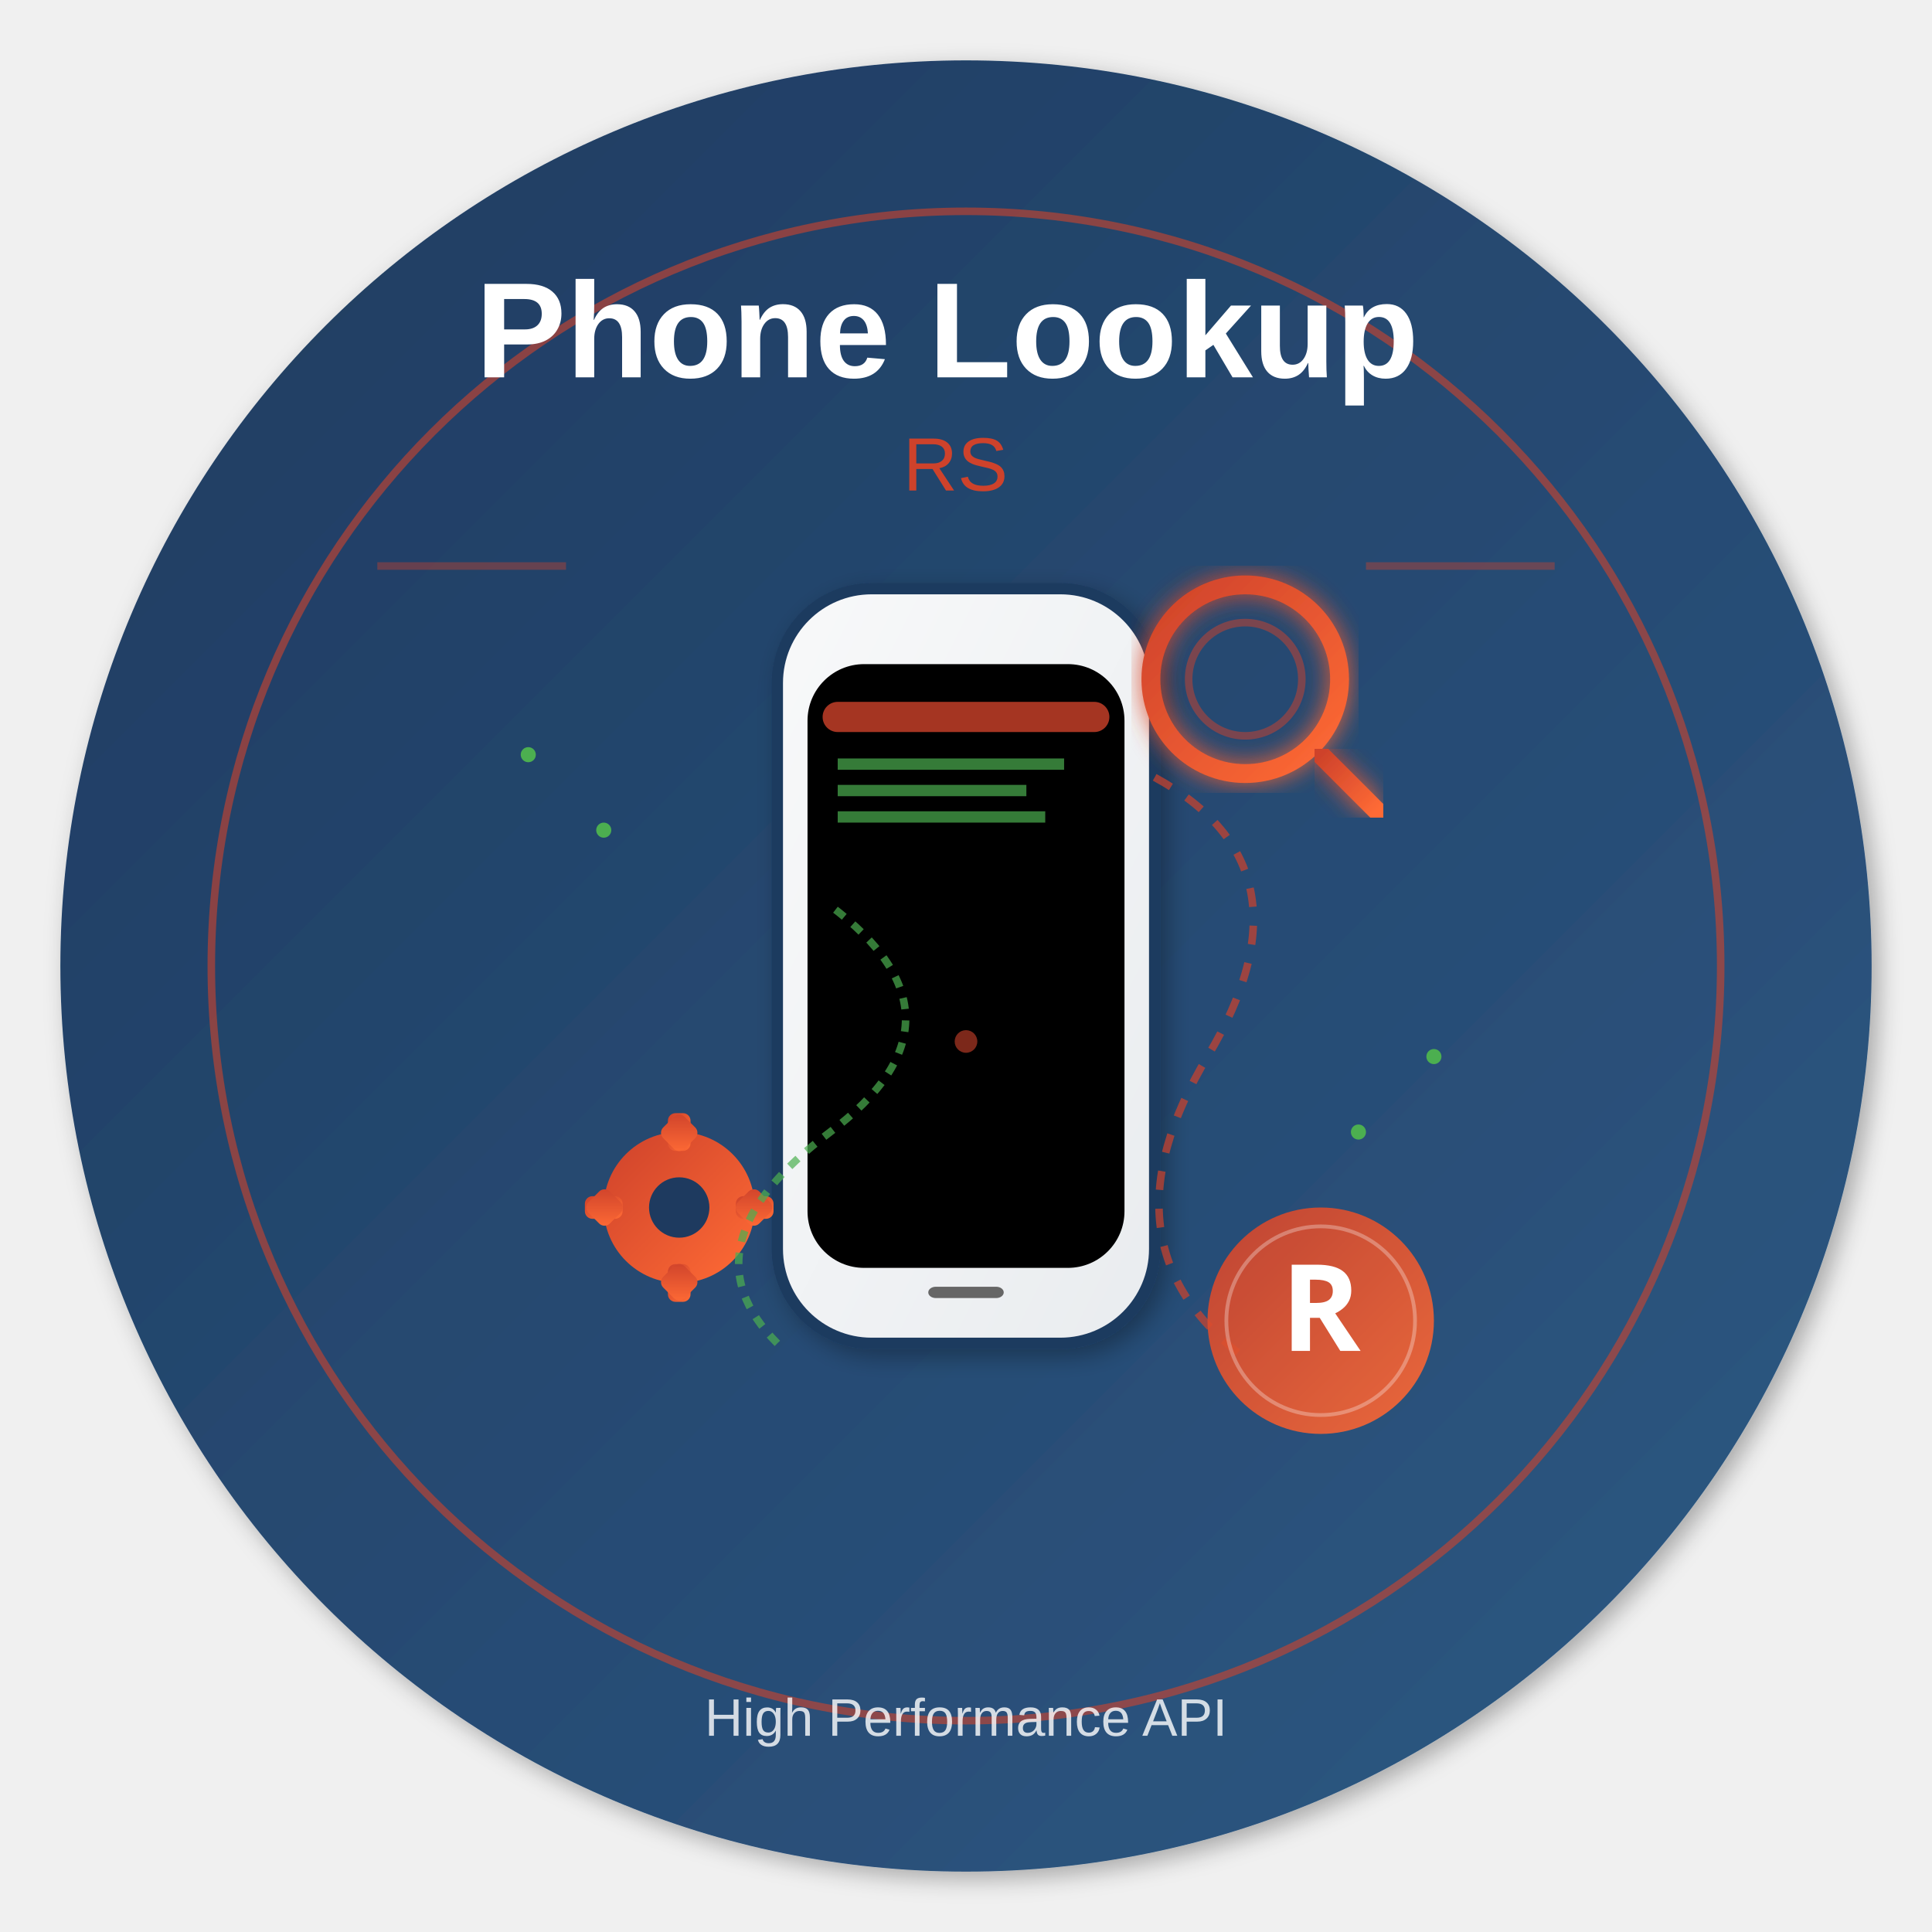
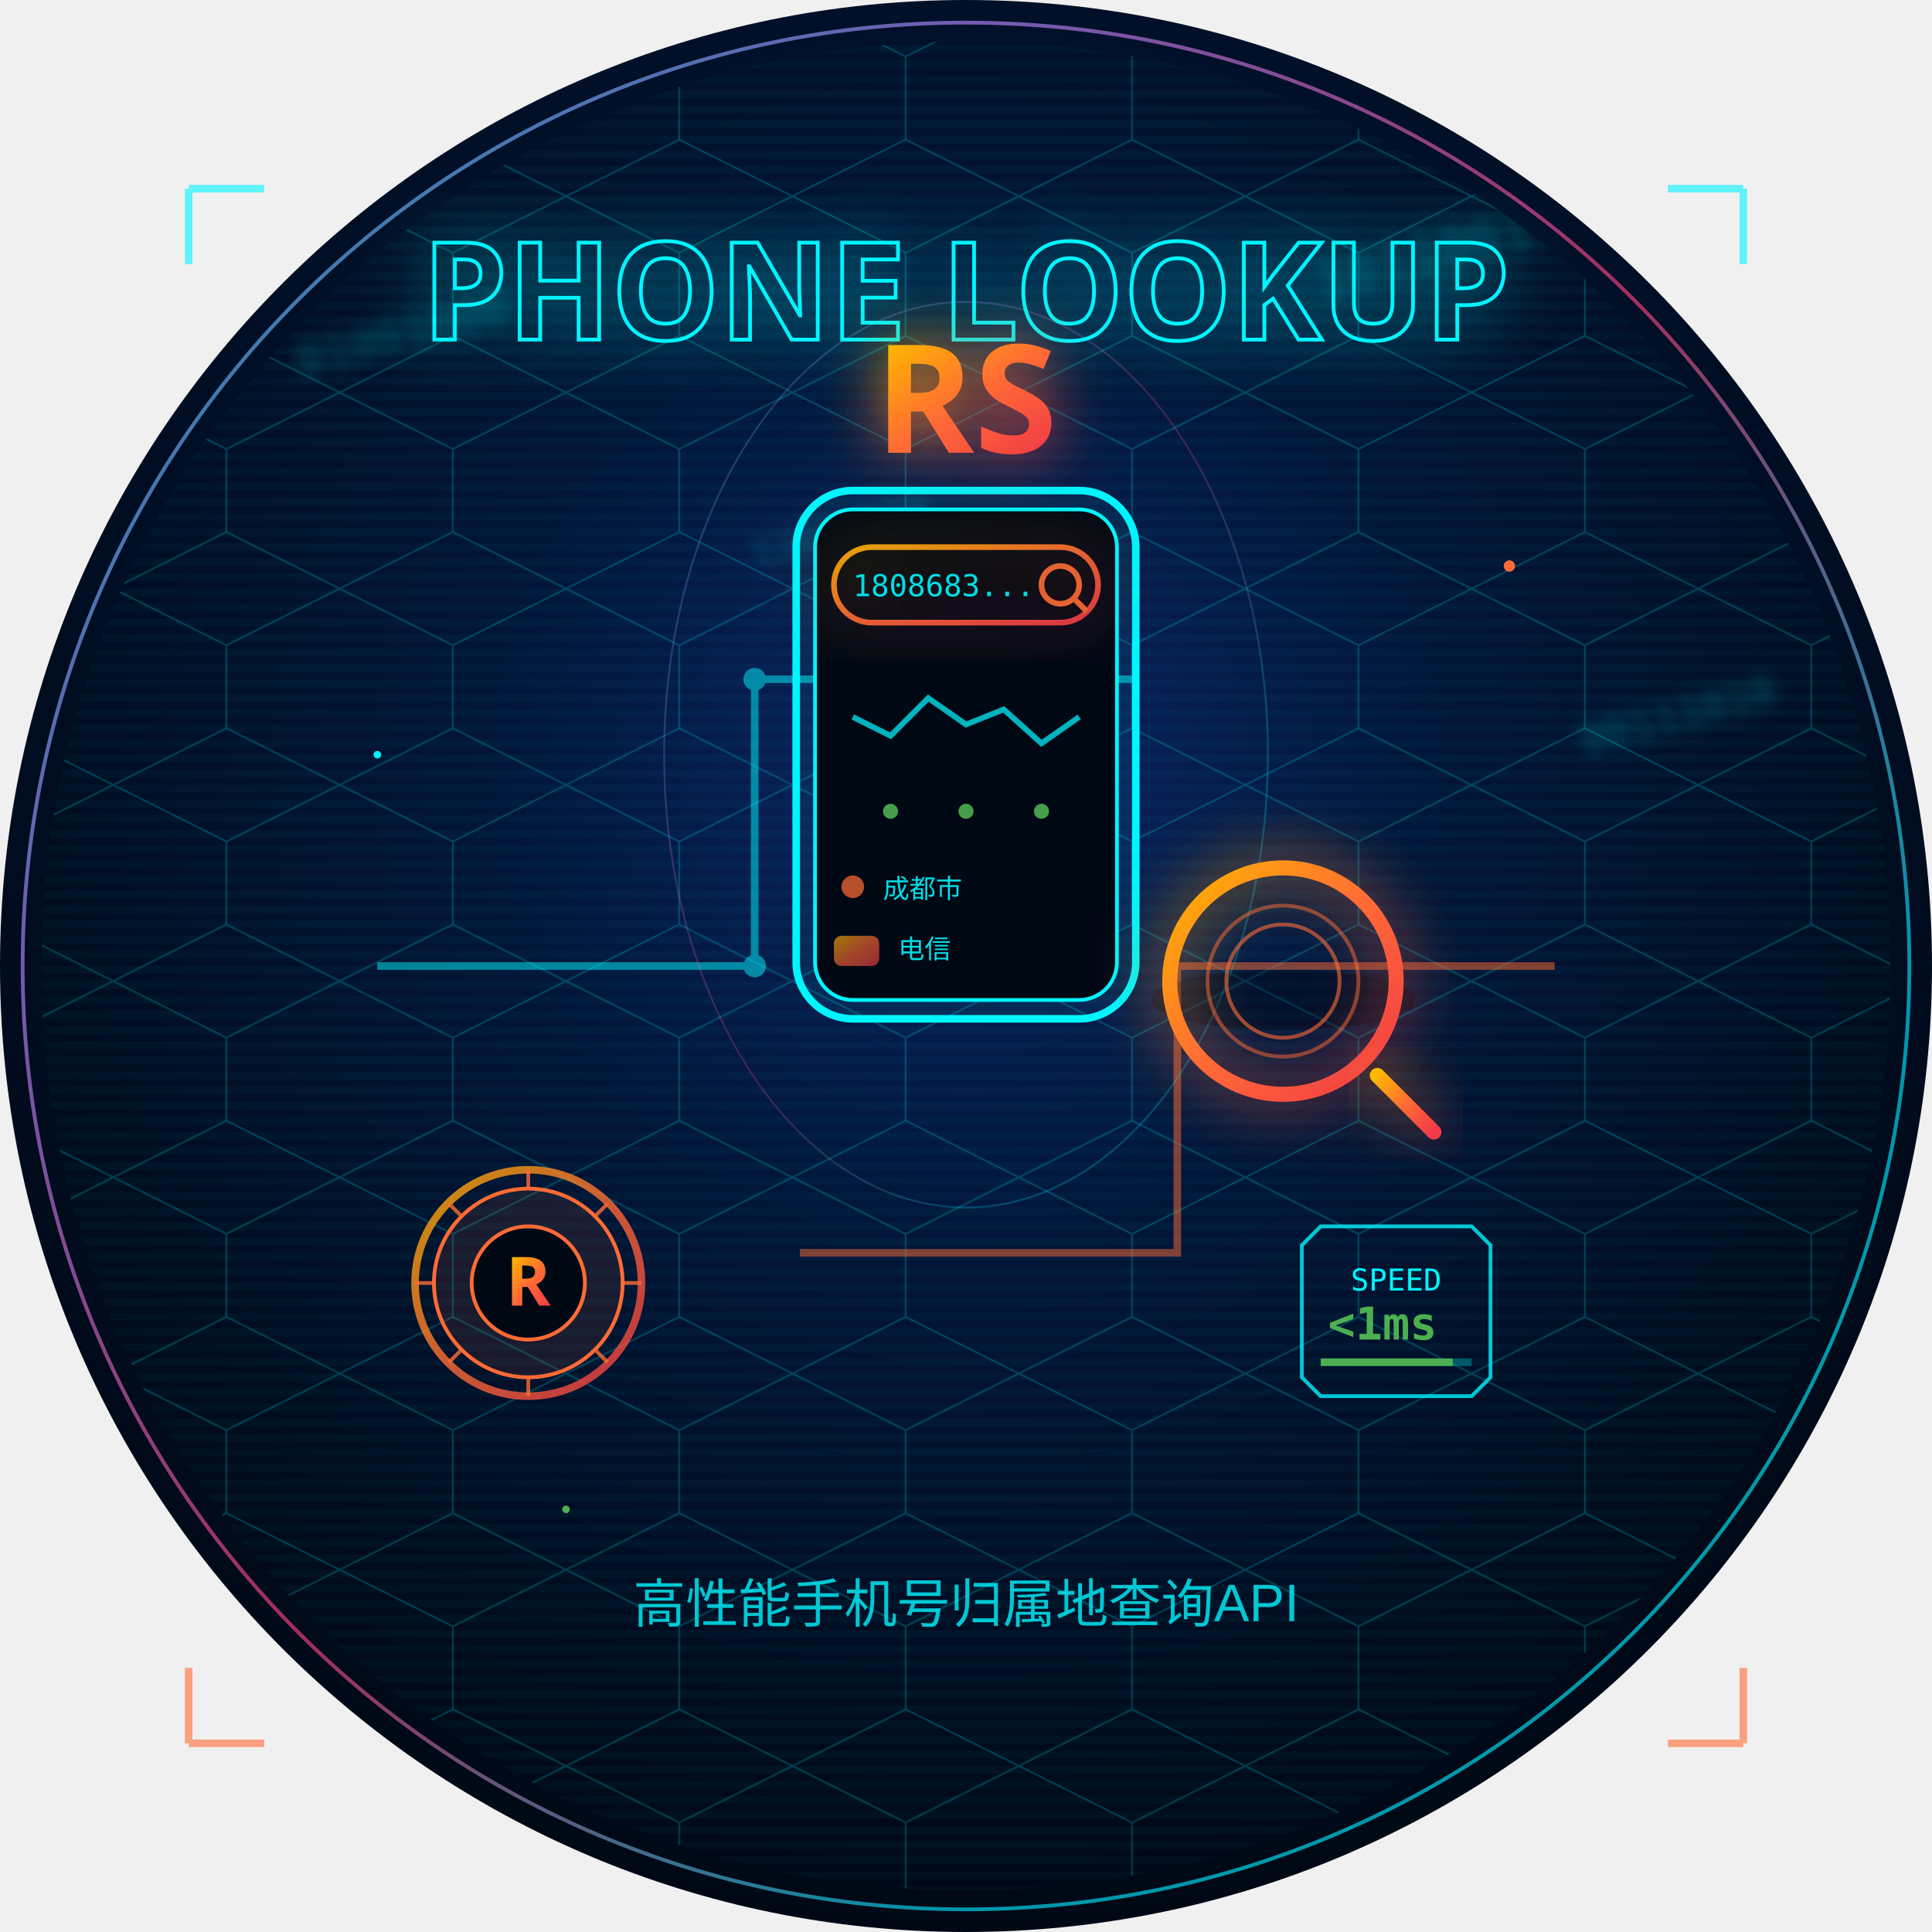
<svg xmlns="http://www.w3.org/2000/svg" width="512" height="512" viewBox="0 0 512 512">
  <defs>
-     <linearGradient id="rustGradient" x1="0%" y1="0%" x2="100%" y2="100%">
-       <stop offset="0%" style="stop-color:#CE422B;stop-opacity:1" />
-       <stop offset="100%" style="stop-color:#FF6B35;stop-opacity:1" />
+     <radialGradient id="spaceGradient" cx="50%" cy="40%" r="60%">
+       <stop offset="0%" style="stop-color:#0A2463;stop-opacity:1" />
+       <stop offset="40%" style="stop-color:#011638;stop-opacity:1" />
+       <stop offset="100%" style="stop-color:#000814;stop-opacity:1" />
+     </radialGradient>
+     <linearGradient id="neonOrange" x1="0%" y1="0%" x2="100%" y2="100%">
+       <stop offset="0%" style="stop-color:#FFB700;stop-opacity:1" />
+       <stop offset="50%" style="stop-color:#FF6B35;stop-opacity:1" />
+       <stop offset="100%" style="stop-color:#F03A47;stop-opacity:1" />
    </linearGradient>
-     <linearGradient id="blueGradient" x1="0%" y1="0%" x2="100%" y2="100%">
-       <stop offset="0%" style="stop-color:#1E3A5F;stop-opacity:1" />
-       <stop offset="100%" style="stop-color:#2E5984;stop-opacity:1" />
+     <linearGradient id="holographic" x1="0%" y1="0%" x2="100%" y2="100%">
+       <stop offset="0%" style="stop-color:#00F5FF;stop-opacity:0.8" />
+       <stop offset="25%" style="stop-color:#B388FF;stop-opacity:0.8" />
+       <stop offset="50%" style="stop-color:#FF4081;stop-opacity:0.8" />
+       <stop offset="75%" style="stop-color:#00E5FF;stop-opacity:0.8" />
+       <stop offset="100%" style="stop-color:#00F5FF;stop-opacity:0.8" />
    </linearGradient>
-     <linearGradient id="phoneGradient" x1="0%" y1="0%" x2="100%" y2="100%">
-       <stop offset="0%" style="stop-color:#F8F9FA;stop-opacity:1" />
-       <stop offset="100%" style="stop-color:#E9ECEF;stop-opacity:1" />
-     </linearGradient>
-     <filter id="glow">
-       <feGaussianBlur stdDeviation="3" result="coloredBlur" />
+     <filter id="neonGlow" x="-50%" y="-50%" width="200%" height="200%">
+       <feGaussianBlur stdDeviation="8" result="coloredBlur" />
+       <feColorMatrix in="coloredBlur" type="matrix" values="1 0 0 0 0.9  0 1 0 0 0.4  0 0 1 0 0  0 0 0 1 0" />
      <feMerge>
        <feMergeNode in="coloredBlur" />
        <feMergeNode in="SourceGraphic" />
      </feMerge>
    </filter>
-     <filter id="shadow" x="-50%" y="-50%" width="200%" height="200%">
-       <feDropShadow dx="2" dy="2" stdDeviation="3" flood-color="rgba(0,0,0,0.3)" />
+     <filter id="digitalGlow">
+       <feGaussianBlur stdDeviation="2" />
+       <feColorMatrix type="matrix" values="0 0 0 0 0  0 1 0 0 0.8  0 0 1 0 1  0 0 0 1 0" />
    </filter>
+     <clipPath id="circleClip">
+       <circle cx="256" cy="256" r="245" />
+     </clipPath>
+     <pattern id="scanlines" x="0" y="0" width="100%" height="4" patternUnits="userSpaceOnUse">
+       <rect x="0" y="0" width="100%" height="2" fill="rgba(0,245,255,0.1)" />
+     </pattern>
  </defs>
-   <circle cx="256" cy="256" r="240" fill="url(#blueGradient)" filter="url(#shadow)">
-     <animate attributeName="r" values="240;245;240" dur="3s" repeatCount="indefinite" />
+   <circle cx="256" cy="256" r="256" fill="url(#spaceGradient)" />
+   <circle cx="256" cy="256" r="250" fill="none" stroke="url(#holographic)" stroke-width="1" opacity="0.8">
+     <animate attributeName="stroke-dasharray" values="0 1570;785 785;0 1570" dur="4s" repeatCount="indefinite" />
  </circle>
-   <circle cx="256" cy="256" r="200" fill="none" stroke="#CE422B" stroke-width="2" opacity="0.6">
-     <animate attributeName="stroke-dasharray" values="0 1256;628 628;0 1256" dur="4s" repeatCount="indefinite" />
-     <animateTransform attributeName="transform" type="rotate" values="0 256 256;360 256 256" dur="8s" repeatCount="indefinite" />
-   </circle>
-   <g transform="translate(206, 156)">
-     <rect x="0" y="0" width="100" height="200" rx="25" ry="25" fill="url(#phoneGradient)" stroke="#1E3A5F" stroke-width="3" filter="url(#shadow)" />
-     <rect x="8" y="20" width="84" height="160" rx="15" ry="15" fill="#000000" />
-     <rect x="12" y="30" width="76" height="8" rx="4" fill="#CE422B" opacity="0.8">
-       <animate attributeName="opacity" values="0.8;1;0.8" dur="2s" repeatCount="indefinite" />
-     </rect>
-     <rect x="16" y="45" width="60" height="3" fill="#4CAF50" opacity="0.7" />
-     <rect x="16" y="52" width="50" height="3" fill="#4CAF50" opacity="0.7" />
-     <rect x="16" y="59" width="55" height="3" fill="#4CAF50" opacity="0.7" />
-     <g opacity="0.6">
-       <circle cx="50" cy="120" r="3" fill="#CE422B">
-         <animate attributeName="r" values="3;8;3" dur="1.5s" repeatCount="indefinite" />
-         <animate attributeName="opacity" values="1;0.3;1" dur="1.5s" repeatCount="indefinite" />
+   <g clip-path="url(#circleClip)">
+     <g opacity="0.2">
+       <defs>
+         <pattern id="hexGrid" width="60" height="52" patternUnits="userSpaceOnUse">
+           <polygon points="30,0 60,15 60,37 30,52 0,37 0,15" fill="none" stroke="#00F5FF" stroke-width="0.5" />
+         </pattern>
+       </defs>
+       <rect width="512" height="512" fill="url(#hexGrid)" />
+     </g>
+     <rect width="512" height="512" fill="url(#scanlines)" opacity="0.3" />
+     <g opacity="0.3" filter="url(#digitalGlow)">
+       <text x="80" y="100" font-family="monospace" font-size="12" fill="#00F5FF" transform="rotate(-15 80 100)">
+         <tspan>01001000</tspan>
+         <animate attributeName="y" values="100;520;100" dur="8s" repeatCount="indefinite" />
+       </text>
+       <text x="200" y="150" font-family="monospace" font-size="10" fill="#00F5FF" transform="rotate(-15 200 150)">
+         <tspan>11010110</tspan>
+         <animate attributeName="y" values="150;570;150" dur="10s" repeatCount="indefinite" />
+       </text>
+       <text x="350" y="80" font-family="monospace" font-size="14" fill="#00F5FF" transform="rotate(-15 350 80)">
+         <tspan>10110011</tspan>
+         <animate attributeName="y" values="80;500;80" dur="9s" repeatCount="indefinite" />
+       </text>
+       <text x="420" y="200" font-family="monospace" font-size="11" fill="#00F5FF" transform="rotate(-15 420 200)">
+         <tspan>00111010</tspan>
+         <animate attributeName="y" values="200;620;200" dur="7s" repeatCount="indefinite" />
+       </text>
+     </g>
+     <g opacity="0.5">
+       <path d="M 100 256 L 200 256 L 200 180 L 300 180" fill="none" stroke="#00F5FF" stroke-width="2">
+         <animate attributeName="stroke-dasharray" values="0 400;200 200;0 400" dur="3s" repeatCount="indefinite" />
+       </path>
+       <circle cx="200" cy="256" r="3" fill="#00F5FF">
+         <animate attributeName="opacity" values="0;1;0" dur="3s" repeatCount="indefinite" />
      </circle>
+       <circle cx="200" cy="180" r="3" fill="#00F5FF">
+         <animate attributeName="opacity" values="0;1;0" dur="3s" begin="0.5s" repeatCount="indefinite" />
+       </circle>
+       <path d="M 412 256 L 312 256 L 312 332 L 212 332" fill="none" stroke="#FF6B35" stroke-width="2">
+         <animate attributeName="stroke-dasharray" values="0 400;200 200;0 400" dur="3s" begin="1s" repeatCount="indefinite" />
+       </path>
    </g>
-     <rect x="40" y="185" width="20" height="3" rx="2" fill="#666" />
  </g>
-   <g transform="translate(330, 180)">
-     <circle cx="0" cy="0" r="25" fill="none" stroke="url(#rustGradient)" stroke-width="5" filter="url(#glow)" />
-     <line x1="20" y1="20" x2="35" y2="35" stroke="url(#rustGradient)" stroke-width="5" stroke-linecap="round" filter="url(#glow)" />
-     <circle cx="0" cy="0" r="15" fill="none" stroke="#CE422B" stroke-width="2" opacity="0.5">
-       <animate attributeName="r" values="15;25;15" dur="2s" repeatCount="indefinite" />
-       <animate attributeName="opacity" values="0.5;0.1;0.5" dur="2s" repeatCount="indefinite" />
+   <g transform="translate(256, 200)">
+     <ellipse cx="0" cy="0" rx="80" ry="120" fill="none" stroke="url(#holographic)" stroke-width="0.5" opacity="0.3">
+       <animate attributeName="stroke-width" values="0.5;2;0.5" dur="3s" repeatCount="indefinite" />
+     </ellipse>
+     <rect x="-45" y="-70" width="90" height="140" rx="15" ry="15" fill="rgba(0,245,255,0.05)" stroke="#00F5FF" stroke-width="2" />
+     <rect x="-40" y="-65" width="80" height="130" rx="10" ry="10" fill="#000814" stroke="#00F5FF" stroke-width="1" />
+     <g opacity="0.9">
+       <rect x="-35" y="-55" width="70" height="20" rx="10" fill="none" stroke="url(#neonOrange)" stroke-width="1.5" filter="url(#neonGlow)" />
+       <circle cx="25" cy="-45" r="5" fill="none" stroke="#FF6B35" stroke-width="1.5" />
+       <line x1="29" y1="-41" x2="32" y2="-38" stroke="#FF6B35" stroke-width="1.5" />
+       <text x="-30" y="-42" font-family="monospace" font-size="8" fill="#00F5FF">1808683...</text>
+       <line x1="-35" y1="-25" x2="35" y2="-25" stroke="url(#holographic)" stroke-width="2" opacity="0.8">
+         <animate attributeName="y1" values="-25;45;-25" dur="2s" repeatCount="indefinite" />
+         <animate attributeName="y2" values="-25;45;-25" dur="2s" repeatCount="indefinite" />
+       </line>
+       <g transform="translate(0, 0)">
+         <polyline points="-30,-10 -20,-5 -10,-15 0,-8 10,-12 20,-3 30,-10" fill="none" stroke="#00F5FF" stroke-width="1.5" opacity="0.8">
+           <animate attributeName="points" values="-30,-10 -20,-5 -10,-15 0,-8 10,-12 20,-3 30,-10;                           -30,-5 -20,-12 -10,-8 0,-15 10,-5 20,-10 30,-5;                           -30,-10 -20,-5 -10,-15 0,-8 10,-12 20,-3 30,-10" dur="1.5s" repeatCount="indefinite" />
+         </polyline>
+         <circle cx="-20" cy="15" r="2" fill="#4CAF50">
+           <animate attributeName="opacity" values="0.3;1;0.3" dur="1s" repeatCount="indefinite" />
+         </circle>
+         <circle cx="0" cy="15" r="2" fill="#4CAF50">
+           <animate attributeName="opacity" values="0.3;1;0.3" dur="1s" begin="0.3s" repeatCount="indefinite" />
+         </circle>
+         <circle cx="20" cy="15" r="2" fill="#4CAF50">
+           <animate attributeName="opacity" values="0.3;1;0.3" dur="1s" begin="0.6s" repeatCount="indefinite" />
+         </circle>
+       </g>
+       <g transform="translate(-30, 35)">
+         <circle cx="0" cy="0" r="3" fill="#FF6B35" opacity="0.8" />
+         <text x="8" y="3" font-family="Arial" font-size="7" fill="#00F5FF">成都市</text>
+       </g>
+       <rect x="-35" y="48" width="12" height="8" rx="2" fill="url(#neonOrange)" opacity="0.7" />
+       <text x="-18" y="54" font-family="Arial" font-size="7" fill="#00F5FF">电信</text>
+     </g>
+   </g>
+   <g transform="translate(340, 260)">
+     <ellipse cx="0" cy="5" rx="35" ry="8" fill="rgba(0,0,0,0.3)" />
+     <circle cx="0" cy="0" r="30" fill="none" stroke="url(#neonOrange)" stroke-width="4" filter="url(#neonGlow)" />
+     <circle cx="0" cy="0" r="20" fill="none" stroke="#FF6B35" stroke-width="1" opacity="0.5" />
+     <line x1="25" y1="25" x2="40" y2="40" stroke="url(#neonOrange)" stroke-width="4" stroke-linecap="round" filter="url(#neonGlow)" />
+     <circle cx="0" cy="0" r="15" fill="none" stroke="#FF6B35" stroke-width="1" opacity="0.6">
+       <animate attributeName="r" values="15;30;15" dur="2s" repeatCount="indefinite" />
+       <animate attributeName="opacity" values="0.6;0;0.6" dur="2s" repeatCount="indefinite" />
    </circle>
  </g>
-   <g transform="translate(180, 320)">
+   <g transform="translate(140, 340)">
    <g>
-       <animateTransform attributeName="transform" type="rotate" values="0 0 0;360 0 0" dur="6s" repeatCount="indefinite" />
-       <circle cx="0" cy="0" r="20" fill="url(#rustGradient)" />
-       <g stroke="none" fill="url(#rustGradient)">
-         <rect x="-3" y="-25" width="6" height="10" rx="2" />
-         <rect x="-3" y="15" width="6" height="10" rx="2" />
-         <rect x="-25" y="-3" width="10" height="6" rx="2" />
-         <rect x="15" y="-3" width="10" height="6" rx="2" />
-         <rect x="-18" y="-18" width="8" height="8" rx="2" transform="rotate(45)" />
-         <rect x="10" y="-18" width="8" height="8" rx="2" transform="rotate(45)" />
-         <rect x="-18" y="10" width="8" height="8" rx="2" transform="rotate(45)" />
-         <rect x="10" y="10" width="8" height="8" rx="2" transform="rotate(45)" />
+       <animateTransform attributeName="transform" type="rotate" values="0 0 0;-360 0 0" dur="10s" repeatCount="indefinite" />
+       <circle cx="0" cy="0" r="30" fill="none" stroke="url(#neonOrange)" stroke-width="2" opacity="0.8" />
+       <circle cx="0" cy="0" r="25" fill="rgba(255,107,53,0.1)" stroke="#FF6B35" stroke-width="1" />
+       <g stroke="#FF6B35" stroke-width="1" fill="none" opacity="0.8">
+         <path d="M 0,-25 L 0,-30 M 0,25 L 0,30 M -25,0 L -30,0 M 25,0 L 30,0" />
+         <path d="M -18,-18 L -21,-21 M 18,-18 L 21,-21 M -18,18 L -21,21 M 18,18 L 21,21" />
      </g>
-       <circle cx="0" cy="0" r="8" fill="#1E3A5F" />
+       <circle cx="0" cy="0" r="15" fill="#000814" stroke="#FF6B35" stroke-width="1" />
+       <text x="0" y="6" text-anchor="middle" font-family="Arial Black" font-size="18" font-weight="bold" fill="url(#neonOrange)">R</text>
    </g>
  </g>
-   <g opacity="0.7">
-     <path d="M 306 206 Q 350 230 320 280 Q 290 330 330 360" fill="none" stroke="#CE422B" stroke-width="2" stroke-dasharray="5,5">
-       <animate attributeName="stroke-dashoffset" values="0;-20" dur="1s" repeatCount="indefinite" />
-     </path>
-     <path d="M 206 356 Q 180 330 220 300 Q 260 270 220 240" fill="none" stroke="#4CAF50" stroke-width="2" stroke-dasharray="3,3">
-       <animate attributeName="stroke-dashoffset" values="0;-15" dur="1.2s" repeatCount="indefinite" />
-     </path>
+   <g transform="translate(370, 350)">
+     <path d="M -25,-15 L -25,-20 L -20,-25 L 20,-25 L 25,-20 L 25,15 L 20,20 L -20,20 L -25,15 Z" fill="none" stroke="#00F5FF" stroke-width="1" opacity="0.8" />
+     <text x="0" y="-8" text-anchor="middle" font-family="monospace" font-size="8" fill="#00F5FF">SPEED</text>
+     <text x="0" y="5" text-anchor="middle" font-family="monospace" font-size="12" font-weight="bold" fill="#4CAF50">
+       &lt;1ms
+       <animate attributeName="fill" values="#4CAF50;#00F5FF;#4CAF50" dur="2s" repeatCount="indefinite" />
+     </text>
+     <rect x="-20" y="10" width="40" height="2" fill="#00F5FF" opacity="0.3" />
+     <rect x="-20" y="10" width="35" height="2" fill="#4CAF50">
+       <animate attributeName="width" values="35;40;35" dur="1s" repeatCount="indefinite" />
+     </rect>
  </g>
-   <g transform="translate(350, 350)">
-     <circle cx="0" cy="0" r="30" fill="url(#rustGradient)" opacity="0.9" />
-     <text x="0" y="8" text-anchor="middle" font-family="Arial Black, sans-serif" font-size="32" font-weight="bold" fill="white">R</text>
-     <circle cx="0" cy="0" r="25" fill="none" stroke="white" stroke-width="1" opacity="0.3">
-       <animate attributeName="stroke-dasharray" values="0 157;78.5 78.5;0 157" dur="3s" repeatCount="indefinite" />
-     </circle>
+   <g transform="translate(256, 90)">
+     <text x="0" y="0" text-anchor="middle" font-family="Arial Black" font-size="36" font-weight="bold" fill="none" stroke="#00F5FF" stroke-width="1" filter="url(#neonGlow)">
+       PHONE LOOKUP
+     </text>
+     <text x="0" y="30" text-anchor="middle" font-family="Arial Black" font-size="40" font-weight="bold" fill="url(#neonOrange)" filter="url(#neonGlow)">
+       RS
+     </text>
  </g>
-   <text x="256" y="100" text-anchor="middle" font-family="Arial, sans-serif" font-size="36" font-weight="bold" fill="white">
-     Phone Lookup
-     <animate attributeName="opacity" values="1;0.8;1" dur="3s" repeatCount="indefinite" />
+   <text x="256" y="430" text-anchor="middle" font-family="Arial" font-size="14" fill="#00F5FF" opacity="0.8">
+     高性能手机号归属地查询API
  </text>
-   <text x="256" y="130" text-anchor="middle" font-family="Arial, sans-serif" font-size="20" font-weight="normal" fill="#CE422B">
-     RS
-     <animate attributeName="fill" values="#CE422B;#FF6B35;#CE422B" dur="2s" repeatCount="indefinite" />
-   </text>
-   <text x="256" y="460" text-anchor="middle" font-family="Arial, sans-serif" font-size="14" fill="rgba(255,255,255,0.8)">
-     High Performance API
-   </text>
-   <g opacity="0.4">
-     <line x1="100" y1="150" x2="150" y2="150" stroke="#CE422B" stroke-width="2">
-       <animate attributeName="x2" values="150;180;150" dur="2s" repeatCount="indefinite" />
-     </line>
-     <line x1="362" y1="150" x2="412" y2="150" stroke="#CE422B" stroke-width="2">
-       <animate attributeName="x1" values="362;332;362" dur="2s" repeatCount="indefinite" />
-     </line>
+   <g opacity="0.6">
+     <path d="M 50,50 L 50,70 M 50,50 L 70,50" stroke="#00F5FF" stroke-width="2" />
+     <path d="M 462,50 L 462,70 M 462,50 L 442,50" stroke="#00F5FF" stroke-width="2" />
+     <path d="M 50,462 L 50,442 M 50,462 L 70,462" stroke="#FF6B35" stroke-width="2" />
+     <path d="M 462,462 L 462,442 M 462,462 L 442,462" stroke="#FF6B35" stroke-width="2" />
  </g>
  <g>
-     <circle cx="140" cy="200" r="2" fill="#4CAF50">
-       <animate attributeName="opacity" values="0;1;0" dur="1s" repeatCount="indefinite" begin="0s" />
+     <circle cx="100" cy="200" r="1" fill="#00F5FF">
+       <animate attributeName="cy" values="200;180;200" dur="3s" repeatCount="indefinite" />
+       <animate attributeName="opacity" values="0.2;1;0.2" dur="3s" repeatCount="indefinite" />
    </circle>
-     <circle cx="160" cy="220" r="2" fill="#4CAF50">
-       <animate attributeName="opacity" values="0;1;0" dur="1s" repeatCount="indefinite" begin="0.2s" />
+     <circle cx="400" cy="150" r="1.5" fill="#FF6B35">
+       <animate attributeName="cy" values="150;130;150" dur="2.5s" repeatCount="indefinite" />
+       <animate attributeName="opacity" values="0.3;1;0.3" dur="2.5s" repeatCount="indefinite" />
    </circle>
-     <circle cx="380" cy="280" r="2" fill="#4CAF50">
-       <animate attributeName="opacity" values="0;1;0" dur="1s" repeatCount="indefinite" begin="0.4s" />
-     </circle>
-     <circle cx="360" cy="300" r="2" fill="#4CAF50">
-       <animate attributeName="opacity" values="0;1;0" dur="1s" repeatCount="indefinite" begin="0.6s" />
+     <circle cx="150" cy="400" r="1" fill="#4CAF50">
+       <animate attributeName="cy" values="400;380;400" dur="2s" repeatCount="indefinite" />
+       <animate attributeName="opacity" values="0.4;1;0.4" dur="2s" repeatCount="indefinite" />
    </circle>
  </g>
</svg>
